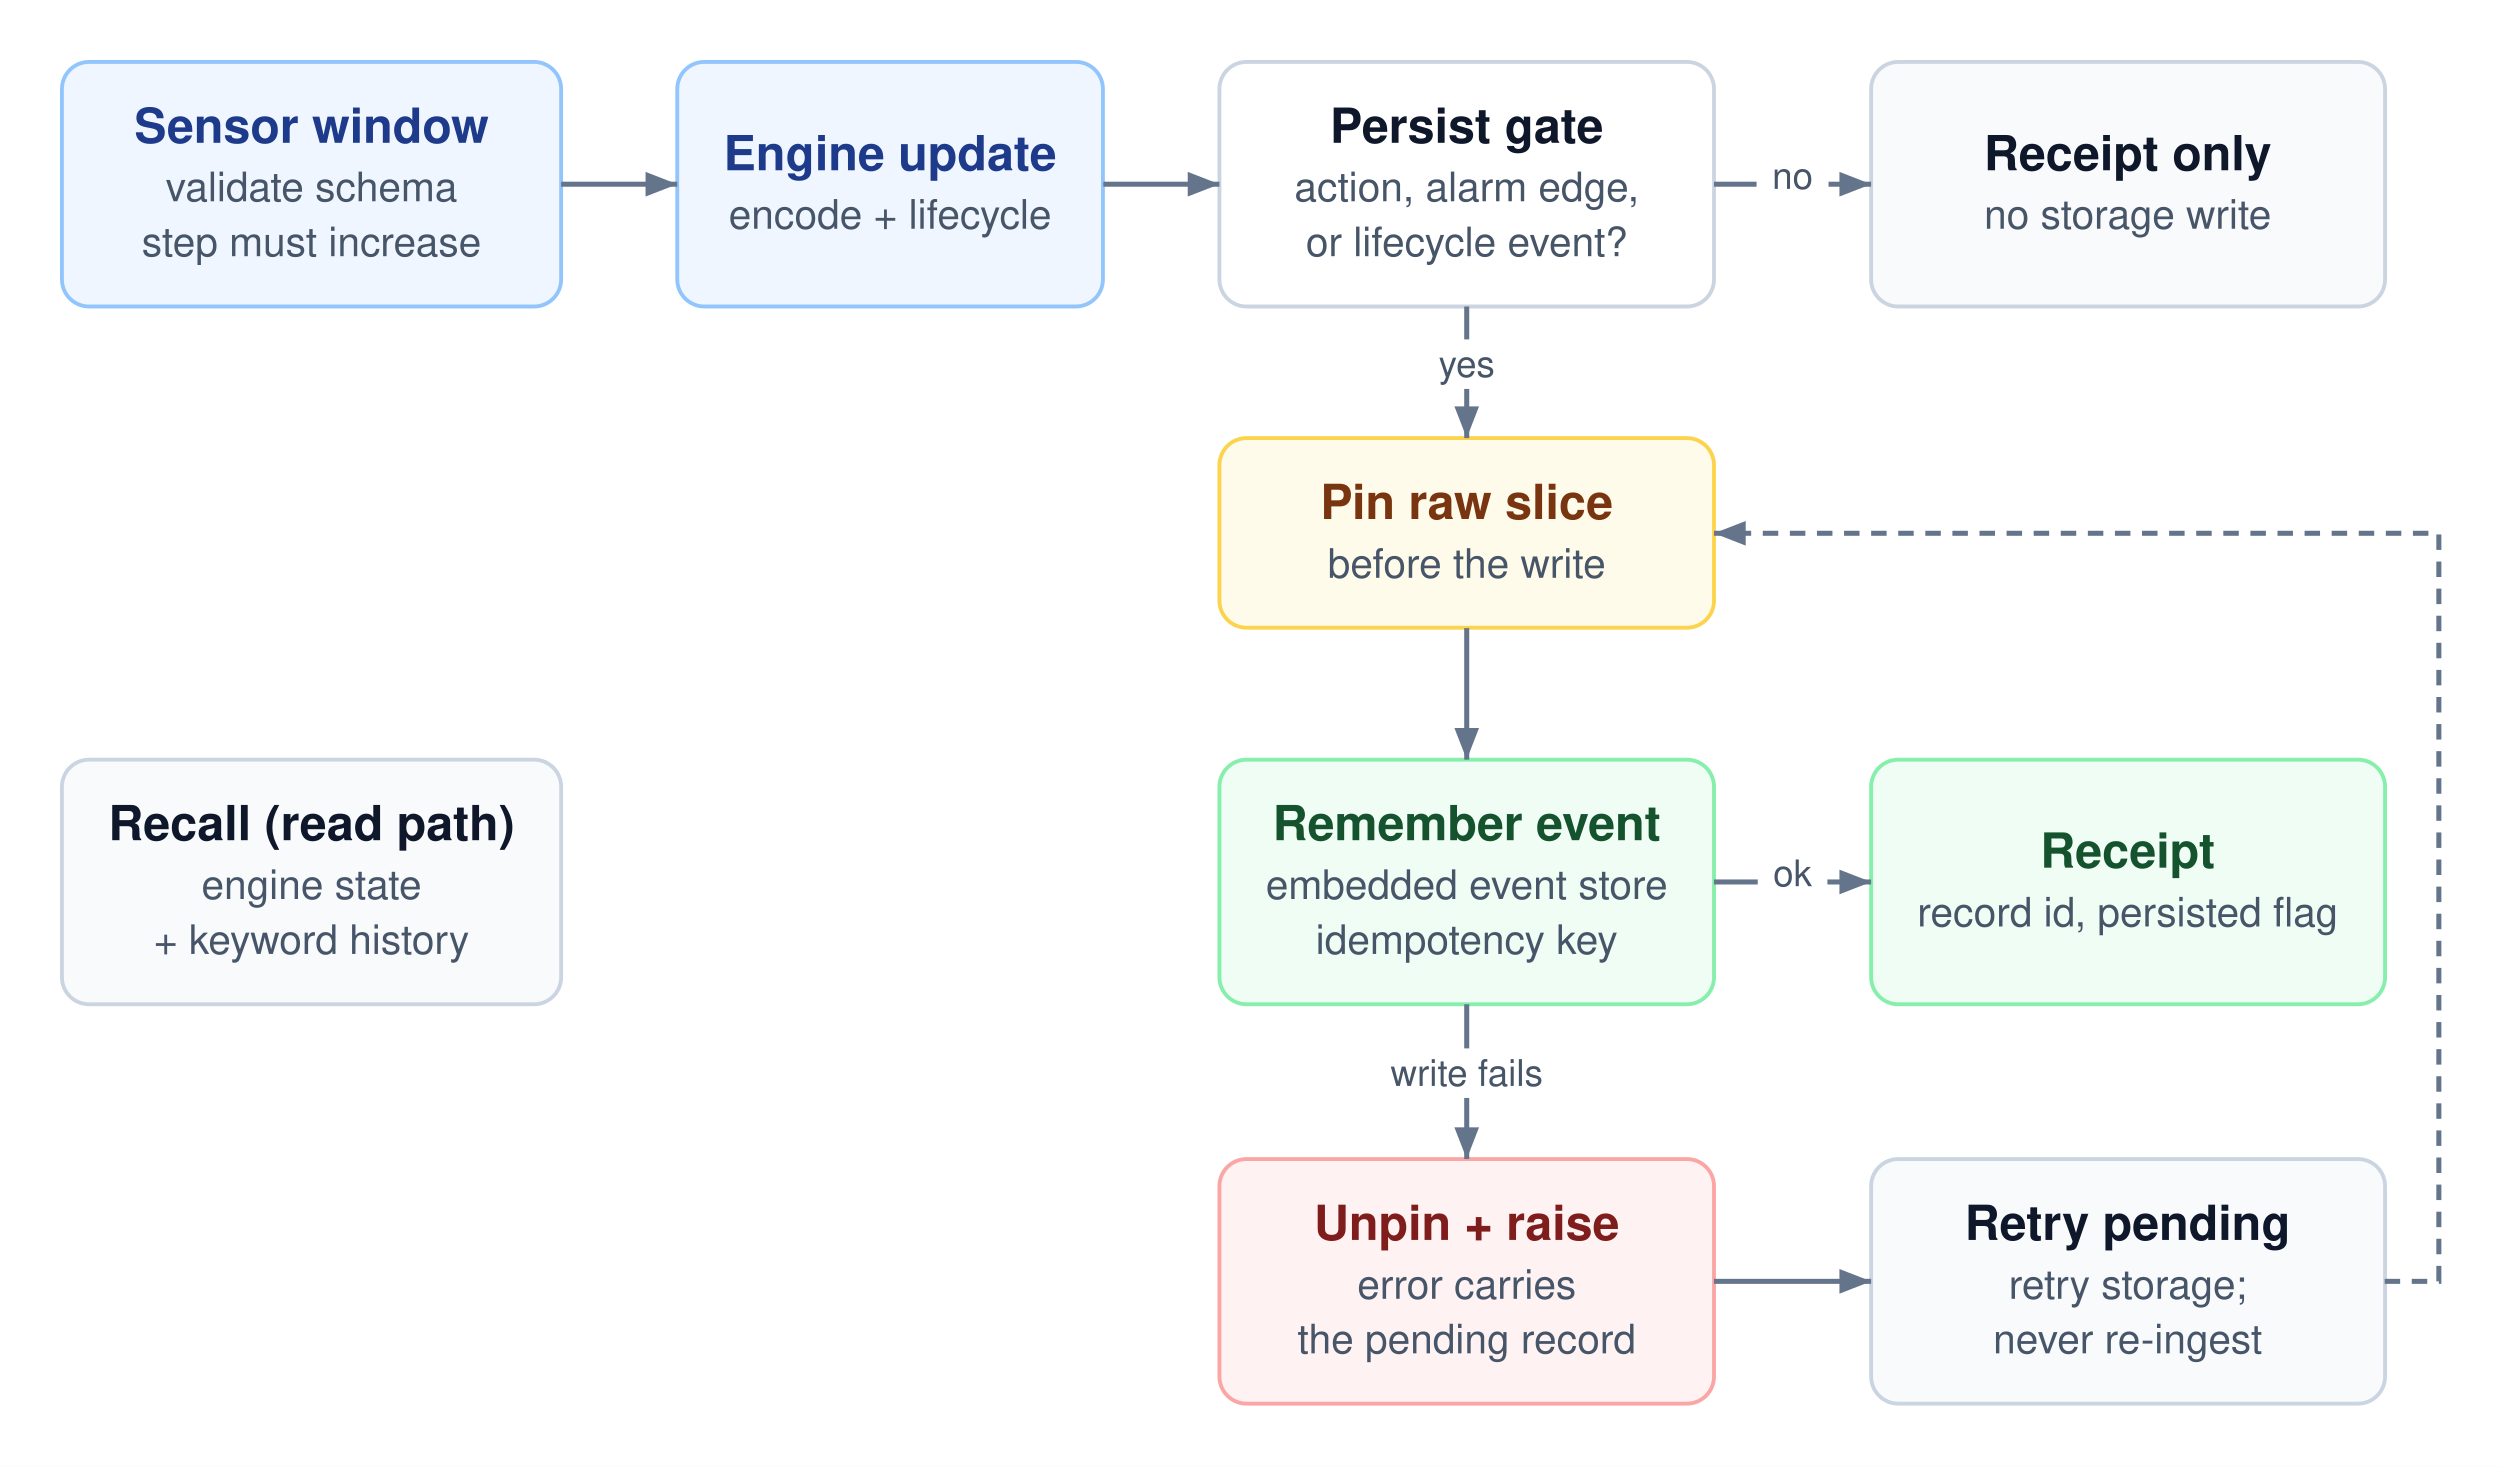
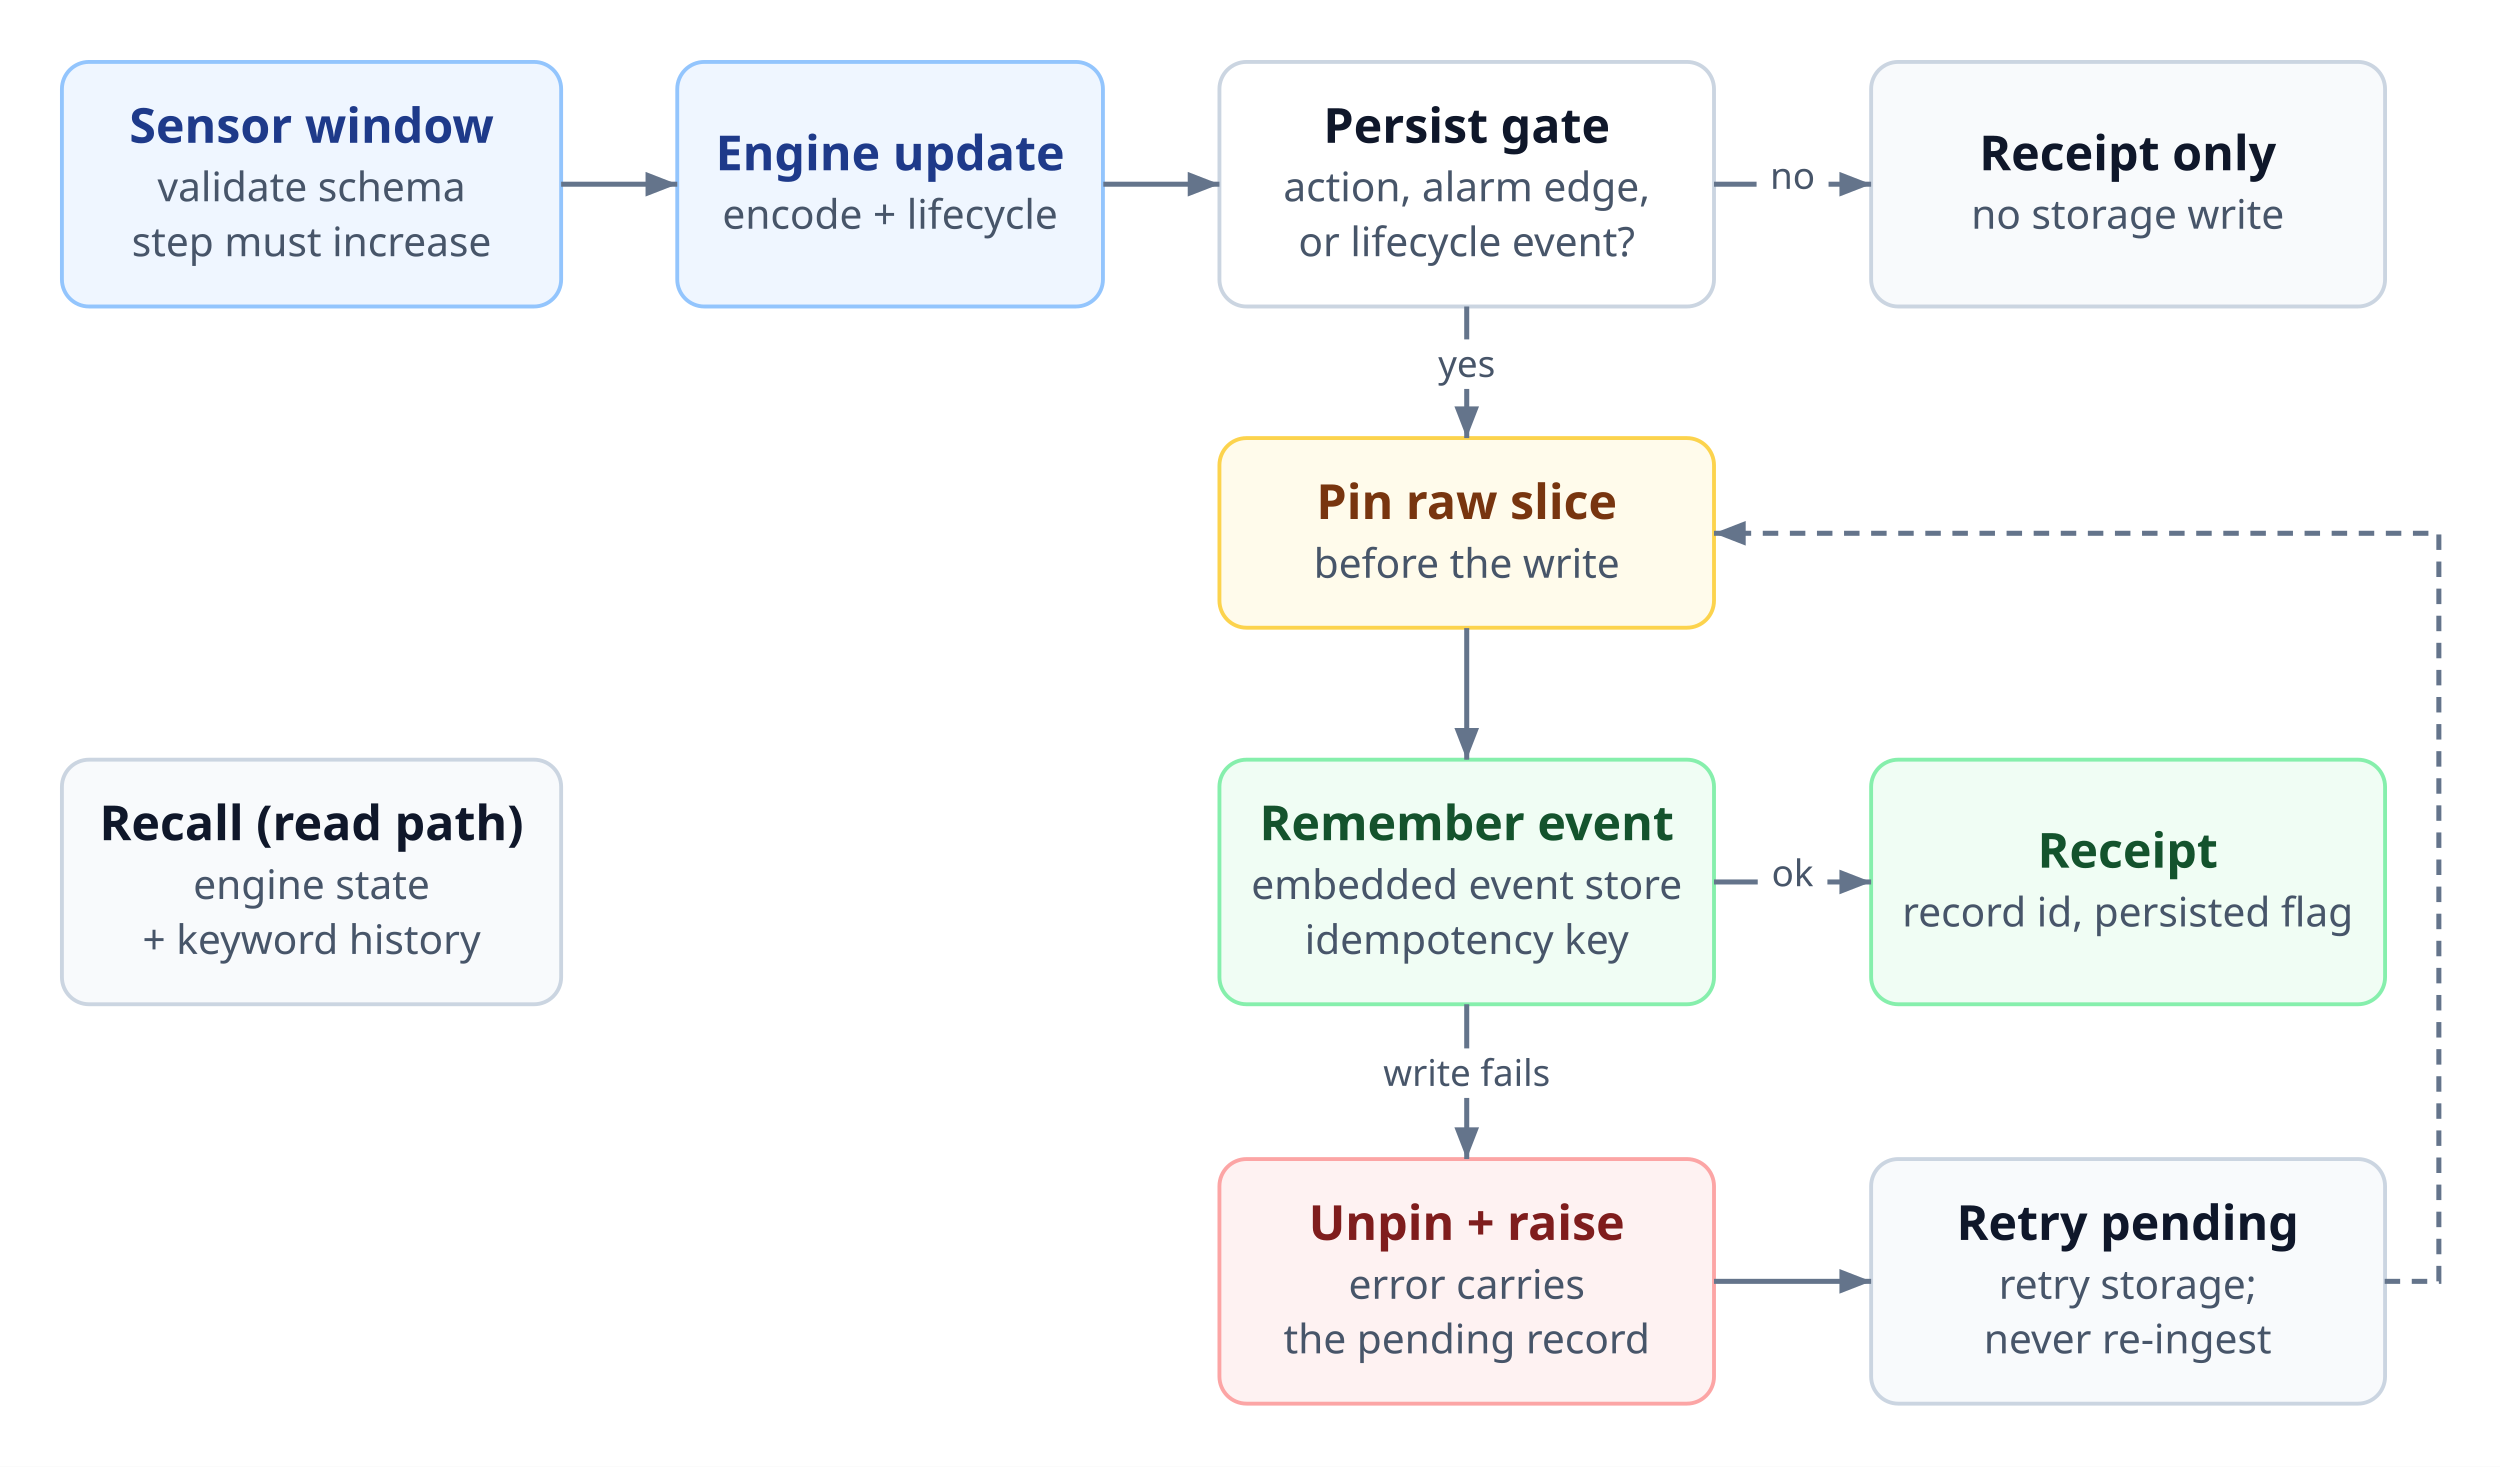
- <svg xmlns="http://www.w3.org/2000/svg" viewBox="0 0 646 379" role="img" aria-label="persist" font-family="'Nimbus Sans', Helvetica, Arial, sans-serif">
+ <svg xmlns="http://www.w3.org/2000/svg" viewBox="0 0 646 379" role="img" aria-label="persist" font-family="'Noto Sans', 'DejaVu Sans', sans-serif">
  <defs>
    <marker id="persist-arrow" viewBox="0 0 10 10" refX="9" refY="5" markerWidth="7" markerHeight="7" orient="auto-start-reverse">
      <path d="M 0 1.5 L 9 5 L 0 8.5 z" fill="#64748b" />
    </marker>
  </defs>
  <rect width="646" height="379" fill="#ffffff" />
  <rect x="16.0" y="16.0" width="129.0" height="63.2" rx="7" fill="#eff6ff" stroke="#93c5fd" stroke-width="1.0" />
  <text x="80.5" y="36.9" font-size="12.5" font-weight="700" fill="#1e3a8a" text-anchor="middle">Sensor window</text>
  <text x="80.5" y="52.0" font-size="10.5" fill="#475569" text-anchor="middle">validate schema</text>
  <text x="80.5" y="66.2" font-size="10.5" fill="#475569" text-anchor="middle">step must increase</text>
  <rect x="175.0" y="16.0" width="110.0" height="63.2" rx="7" fill="#eff6ff" stroke="#93c5fd" stroke-width="1.0" />
  <text x="230.0" y="44.0" font-size="12.5" font-weight="700" fill="#1e3a8a" text-anchor="middle">Engine update</text>
  <text x="230.0" y="59.1" font-size="10.5" fill="#475569" text-anchor="middle">encode + lifecycle</text>
  <rect x="315.1" y="16.0" width="127.8" height="63.2" rx="7" fill="#ffffff" stroke="#cbd5e1" stroke-width="1.0" />
  <text x="379.0" y="36.9" font-size="12.5" font-weight="700" fill="#0f172a" text-anchor="middle">Persist gate</text>
  <text x="379.0" y="52.0" font-size="10.5" fill="#475569" text-anchor="middle">action, alarm edge,</text>
  <text x="379.0" y="66.2" font-size="10.5" fill="#475569" text-anchor="middle">or lifecycle event?</text>
  <rect x="483.5" y="16.0" width="132.8" height="63.2" rx="7" fill="#f8fafc" stroke="#cbd5e1" stroke-width="1.0" />
  <text x="549.8" y="44.0" font-size="12.5" font-weight="700" fill="#0f172a" text-anchor="middle">Receipt only</text>
  <text x="549.8" y="59.1" font-size="10.5" fill="#475569" text-anchor="middle">no storage write</text>
  <rect x="315.1" y="113.2" width="127.8" height="49.0" rx="7" fill="#fffbeb" stroke="#fcd34d" stroke-width="1.0" />
  <text x="379.0" y="134.1" font-size="12.5" font-weight="700" fill="#78350f" text-anchor="middle">Pin raw slice</text>
  <text x="379.0" y="149.3" font-size="10.5" fill="#475569" text-anchor="middle">before the write</text>
  <rect x="315.1" y="196.3" width="127.8" height="63.2" rx="7" fill="#f0fdf4" stroke="#86efac" stroke-width="1.0" />
  <text x="379.0" y="217.1" font-size="12.5" font-weight="700" fill="#14532d" text-anchor="middle">Remember event</text>
  <text x="379.0" y="232.3" font-size="10.5" fill="#475569" text-anchor="middle">embedded event store</text>
  <text x="379.0" y="246.5" font-size="10.5" fill="#475569" text-anchor="middle">idempotency key</text>
  <rect x="483.5" y="196.3" width="132.8" height="63.2" rx="7" fill="#f0fdf4" stroke="#86efac" stroke-width="1.0" />
  <text x="549.8" y="224.2" font-size="12.5" font-weight="700" fill="#14532d" text-anchor="middle">Receipt</text>
  <text x="549.8" y="239.4" font-size="10.5" fill="#475569" text-anchor="middle">record id, persisted flag</text>
  <rect x="315.1" y="299.5" width="127.8" height="63.2" rx="7" fill="#fef2f2" stroke="#fca5a5" stroke-width="1.0" />
  <text x="379.0" y="320.4" font-size="12.5" font-weight="700" fill="#7f1d1d" text-anchor="middle">Unpin + raise</text>
  <text x="379.0" y="335.6" font-size="10.5" fill="#475569" text-anchor="middle">error carries</text>
  <text x="379.0" y="349.7" font-size="10.5" fill="#475569" text-anchor="middle">the pending record</text>
  <rect x="483.5" y="299.5" width="132.8" height="63.2" rx="7" fill="#f8fafc" stroke="#cbd5e1" stroke-width="1.0" />
  <text x="549.8" y="320.4" font-size="12.5" font-weight="700" fill="#0f172a" text-anchor="middle">Retry pending</text>
  <text x="549.8" y="335.6" font-size="10.5" fill="#475569" text-anchor="middle">retry storage;</text>
  <text x="549.8" y="349.7" font-size="10.5" fill="#475569" text-anchor="middle">never re-ingest</text>
  <rect x="16.0" y="196.3" width="129.0" height="63.2" rx="7" fill="#f8fafc" stroke="#cbd5e1" stroke-width="1.0" />
  <text x="80.5" y="217.1" font-size="12.5" font-weight="700" fill="#0f172a" text-anchor="middle">Recall (read path)</text>
  <text x="80.5" y="232.3" font-size="10.5" fill="#475569" text-anchor="middle">engine state</text>
  <text x="80.5" y="246.5" font-size="10.5" fill="#475569" text-anchor="middle">+ keyword history</text>
  <path d="M 145.0 47.6 L 175.0 47.6" fill="none" stroke="#64748b" stroke-width="1.3" marker-end="url(#persist-arrow)" />
  <path d="M 285.1 47.6 L 315.1 47.6" fill="none" stroke="#64748b" stroke-width="1.3" marker-end="url(#persist-arrow)" />
  <path d="M 379.0 162.3 L 379.0 196.3" fill="none" stroke="#64748b" stroke-width="1.3" marker-end="url(#persist-arrow)" />
  <path d="M 442.9 331.1 L 483.5 331.1" fill="none" stroke="#64748b" stroke-width="1.3" marker-end="url(#persist-arrow)" />
  <path d="M 442.9 47.6 L 483.5 47.6" fill="none" stroke="#64748b" stroke-width="1.3" marker-end="url(#persist-arrow)" />
  <rect x="453.9" y="39.1" width="18.6" height="12.8" rx="3" fill="#ffffff" stroke="none" stroke-width="1.0" />
  <text x="463.2" y="48.8" font-size="9.5" fill="#475569" text-anchor="middle">no</text>
  <path d="M 379.0 79.2 L 379.0 113.2" fill="none" stroke="#64748b" stroke-width="1.3" marker-end="url(#persist-arrow)" />
  <rect x="367.7" y="87.7" width="22.5" height="12.8" rx="3" fill="#ffffff" stroke="none" stroke-width="1.0" />
  <text x="379.0" y="97.4" font-size="9.5" fill="#475569" text-anchor="middle">yes</text>
  <path d="M 442.9 227.9 L 483.5 227.9" fill="none" stroke="#64748b" stroke-width="1.3" marker-end="url(#persist-arrow)" />
  <rect x="454.2" y="219.3" width="18.0" height="12.8" rx="3" fill="#ffffff" stroke="none" stroke-width="1.0" />
  <text x="463.2" y="229.0" font-size="9.5" fill="#475569" text-anchor="middle">ok</text>
  <path d="M 379.0 259.5 L 379.0 299.5" fill="none" stroke="#64748b" stroke-width="1.3" marker-end="url(#persist-arrow)" />
  <rect x="355.3" y="270.9" width="47.4" height="12.8" rx="3" fill="#ffffff" stroke="none" stroke-width="1.0" />
  <text x="379.0" y="280.6" font-size="9.5" fill="#475569" text-anchor="middle">write fails</text>
  <path d="M 616.2 331.1 L 630.2 331.1 L 630.2 137.8 L 442.9 137.8" fill="none" stroke="#64748b" stroke-width="1.3" stroke-dasharray="4 3" marker-end="url(#persist-arrow)" />
</svg>
